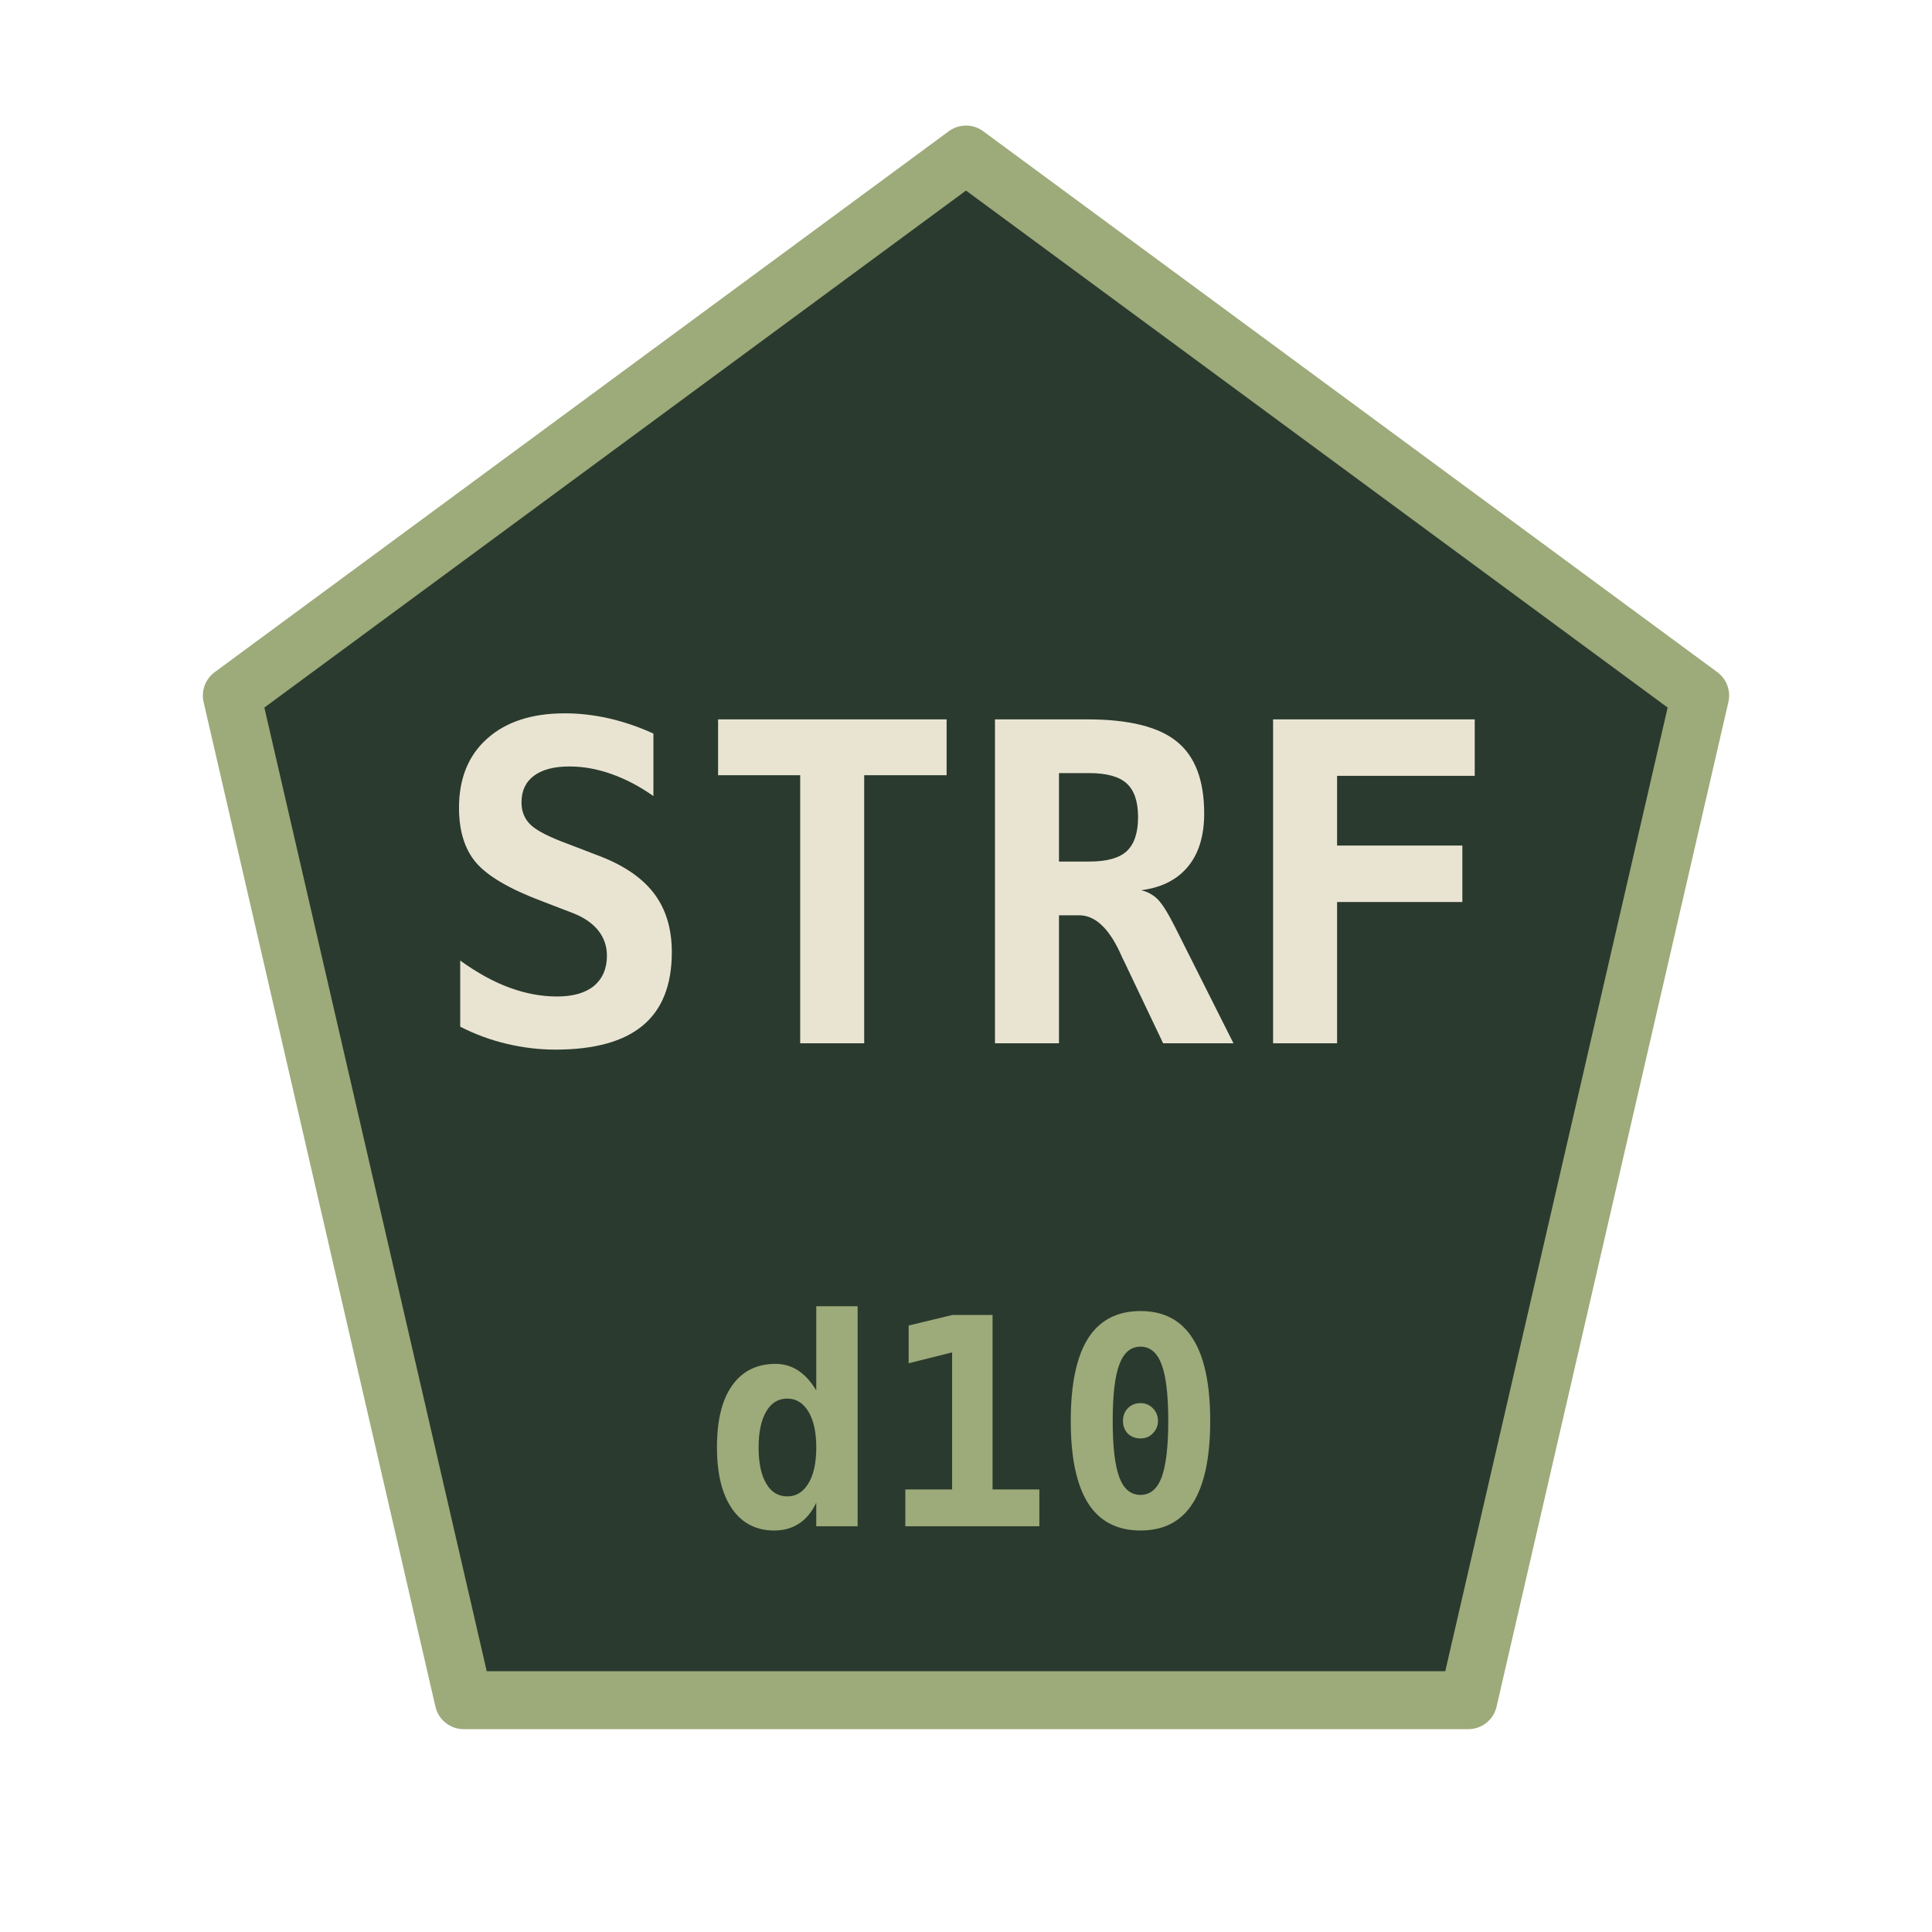
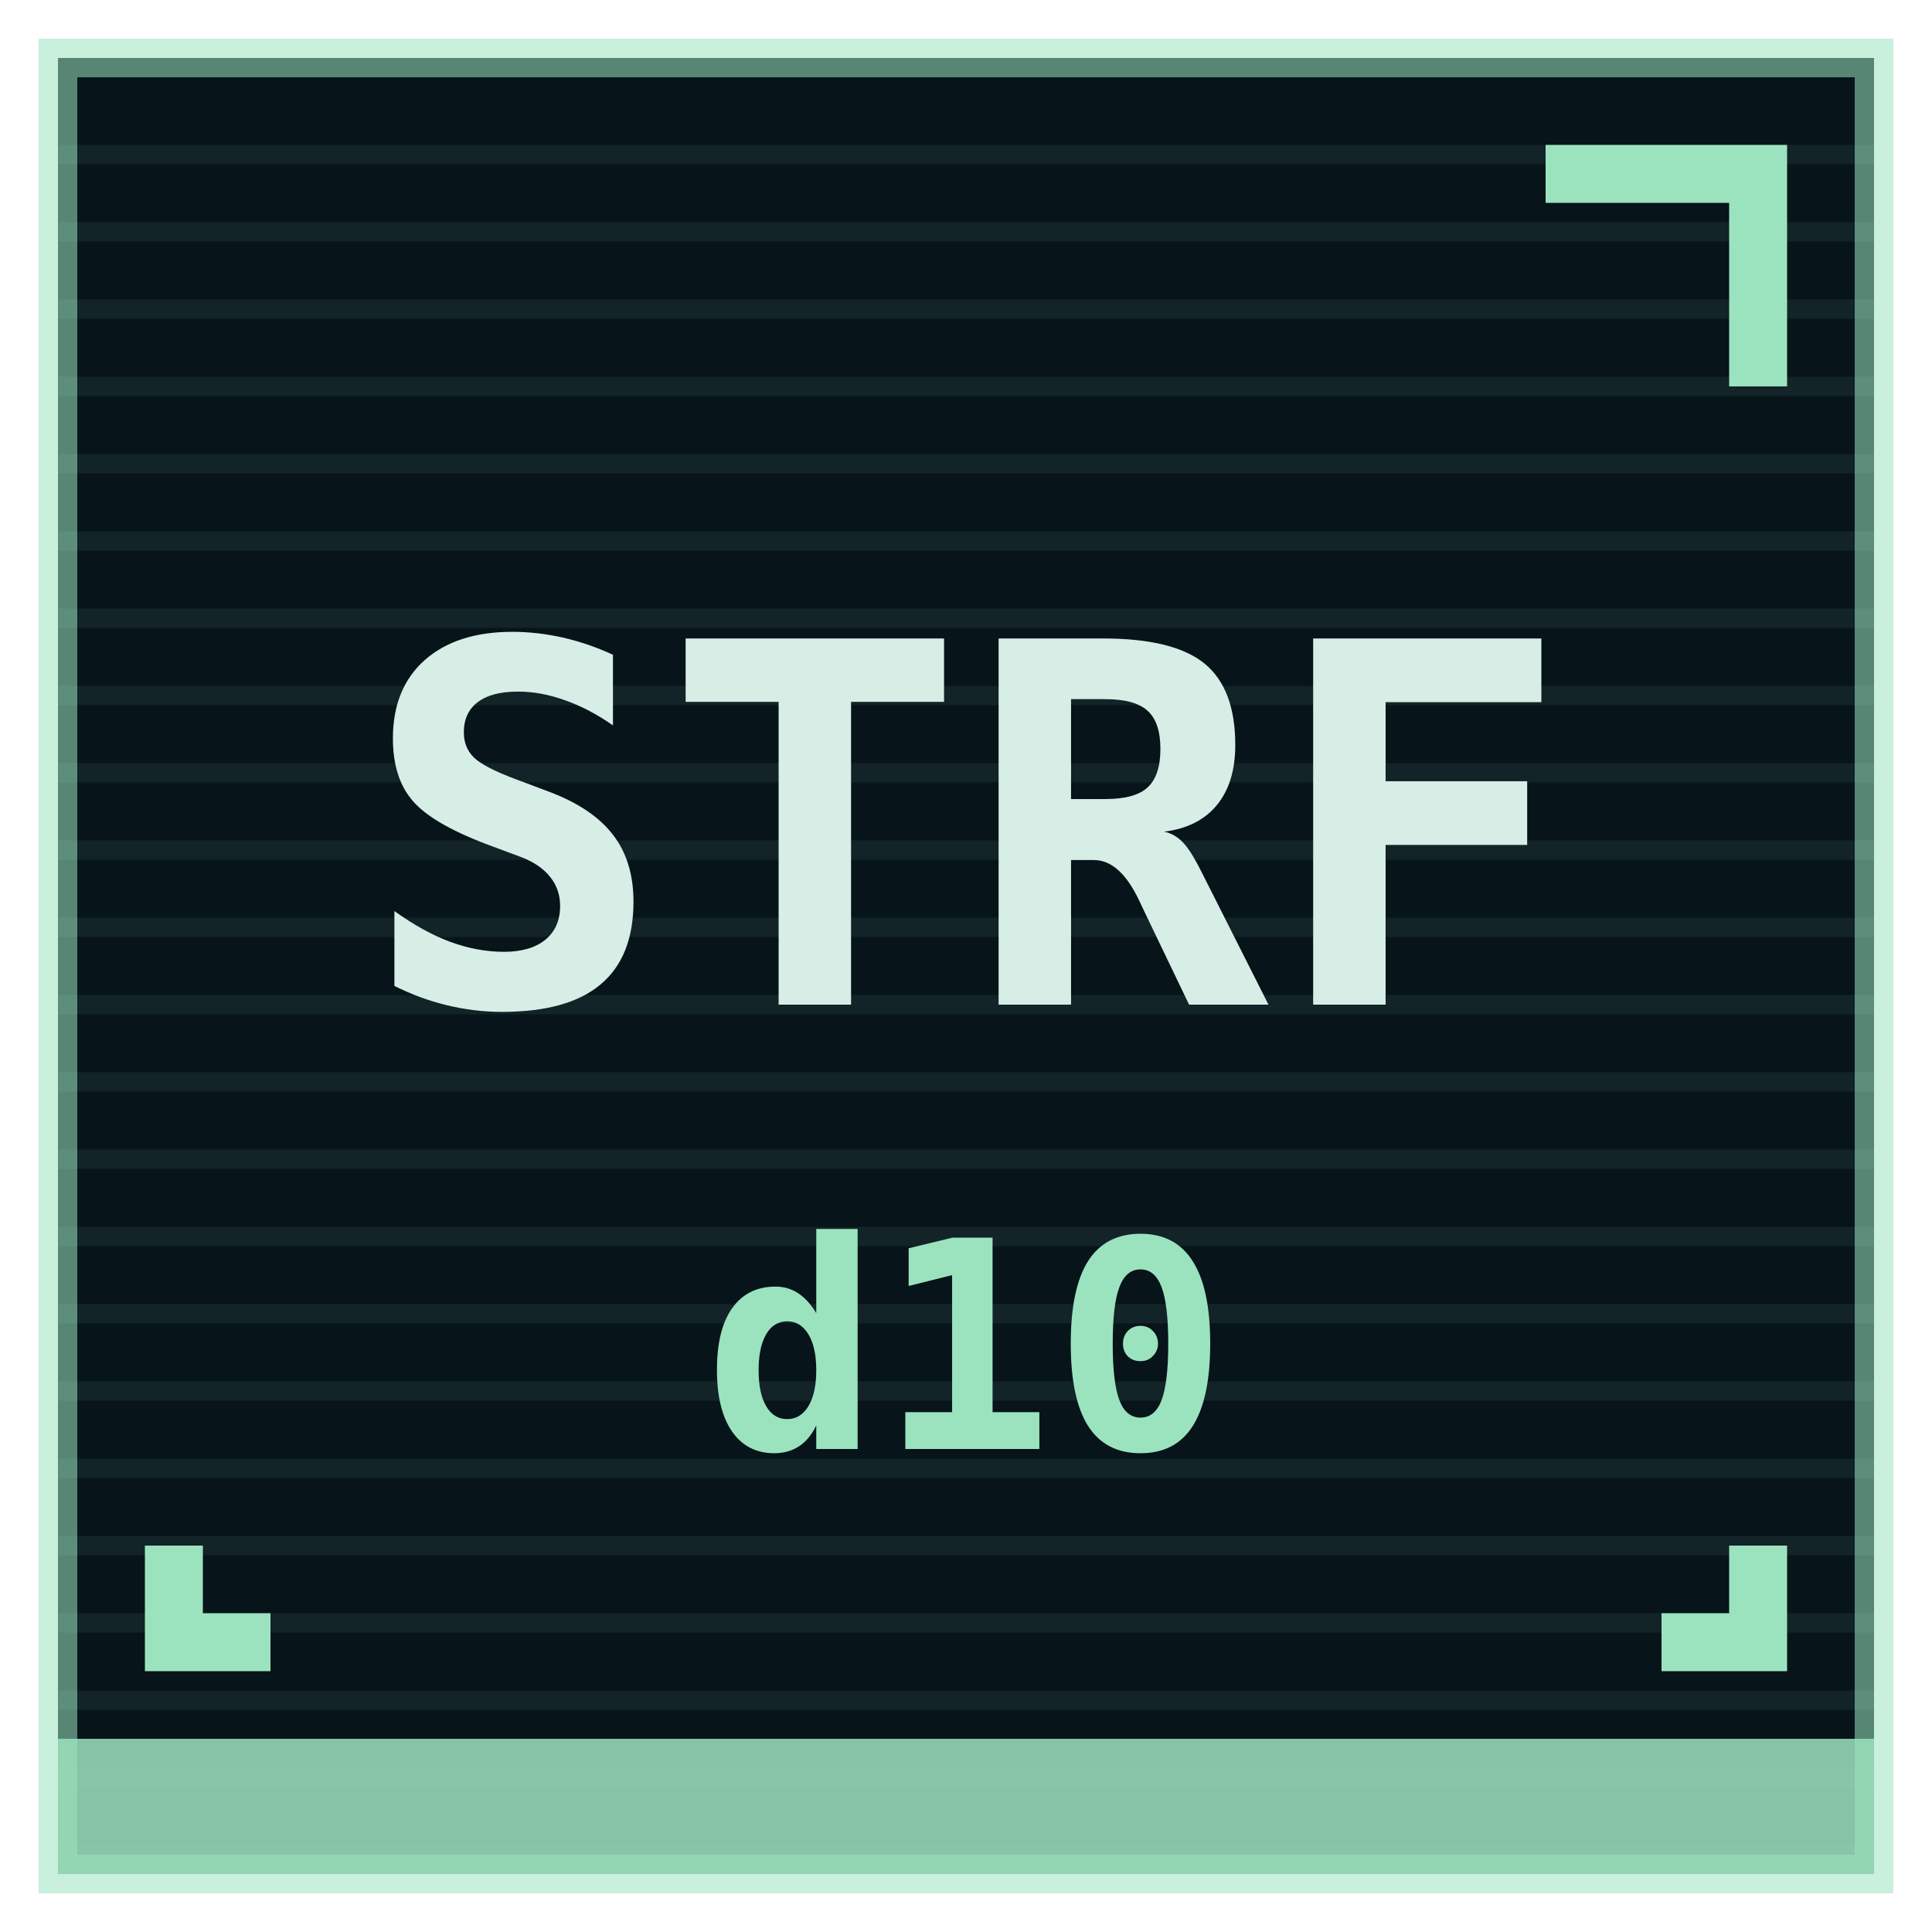
<svg xmlns="http://www.w3.org/2000/svg" viewBox="0 0 100 100" width="100" height="100">
-   <polygon points="50,8 88,36 76,88 24,88 12,36" style="fill:#2A3A2E;stroke:#9DAA7A;stroke-width:3;stroke-linejoin:round" />
-   <text x="50" y="54" text-anchor="middle" style="font:bold 23px 'DejaVu Sans Mono',Consolas,monospace;fill:#E9E4D2">STRF</text>
-   <text x="50" y="79" text-anchor="middle" style="font:bold 15px 'DejaVu Sans Mono',Consolas,monospace;fill:#9DAA7A">d10</text>
+   <rect x="3" y="3" width="94" height="94" fill="#07141a" stroke="#9be3bf" stroke-opacity=".55" stroke-width="2" />
+   <g stroke="#9be3bf" stroke-opacity=".08">
+     <path d="M3 8 H97" />
+     <path d="M3 12 H97" />
+     <path d="M3 16 H97" />
+     <path d="M3 20 H97" />
+     <path d="M3 24 H97" />
+     <path d="M3 28 H97" />
+     <path d="M3 32 H97" />
+     <path d="M3 36 H97" />
+     <path d="M3 40 H97" />
+     <path d="M3 44 H97" />
+     <path d="M3 48 H97" />
+     <path d="M3 52 H97" />
+     <path d="M3 56 H97" />
+     <path d="M3 60 H97" />
+     <path d="M3 64 H97" />
+     <path d="M3 68 H97" />
+     <path d="M3 72 H97" />
+     <path d="M3 76 H97" />
+     <path d="M3 80 H97" />
+     <path d="M3 84 H97" />
+     <path d="M3 88 H97" />
+     <path d="M3 92 H97" />
+     <path d="M3 96 H97" />
+   </g>
+   <rect x="3" y="90" width="94" height="7" fill="#9be3bf" fill-opacity=".85" />
+   <path d="M80 9 H91 V20 M9 80 V85 H14 M91 80 V85 H86" fill="none" stroke="#9be3bf" stroke-width="3" />
+   <text x="50" y="52" text-anchor="middle" style="font-family:'JetBrains Mono','DejaVu Sans Mono',Consolas,monospace;font-weight:bold;font-size:26px;fill:#d7eee6">STRF</text>
+   <text x="50" y="75" text-anchor="middle" style="font-family:'JetBrains Mono','DejaVu Sans Mono',Consolas,monospace;font-weight:bold;font-size:15px;fill:#9be3bf">d10</text>
</svg>
